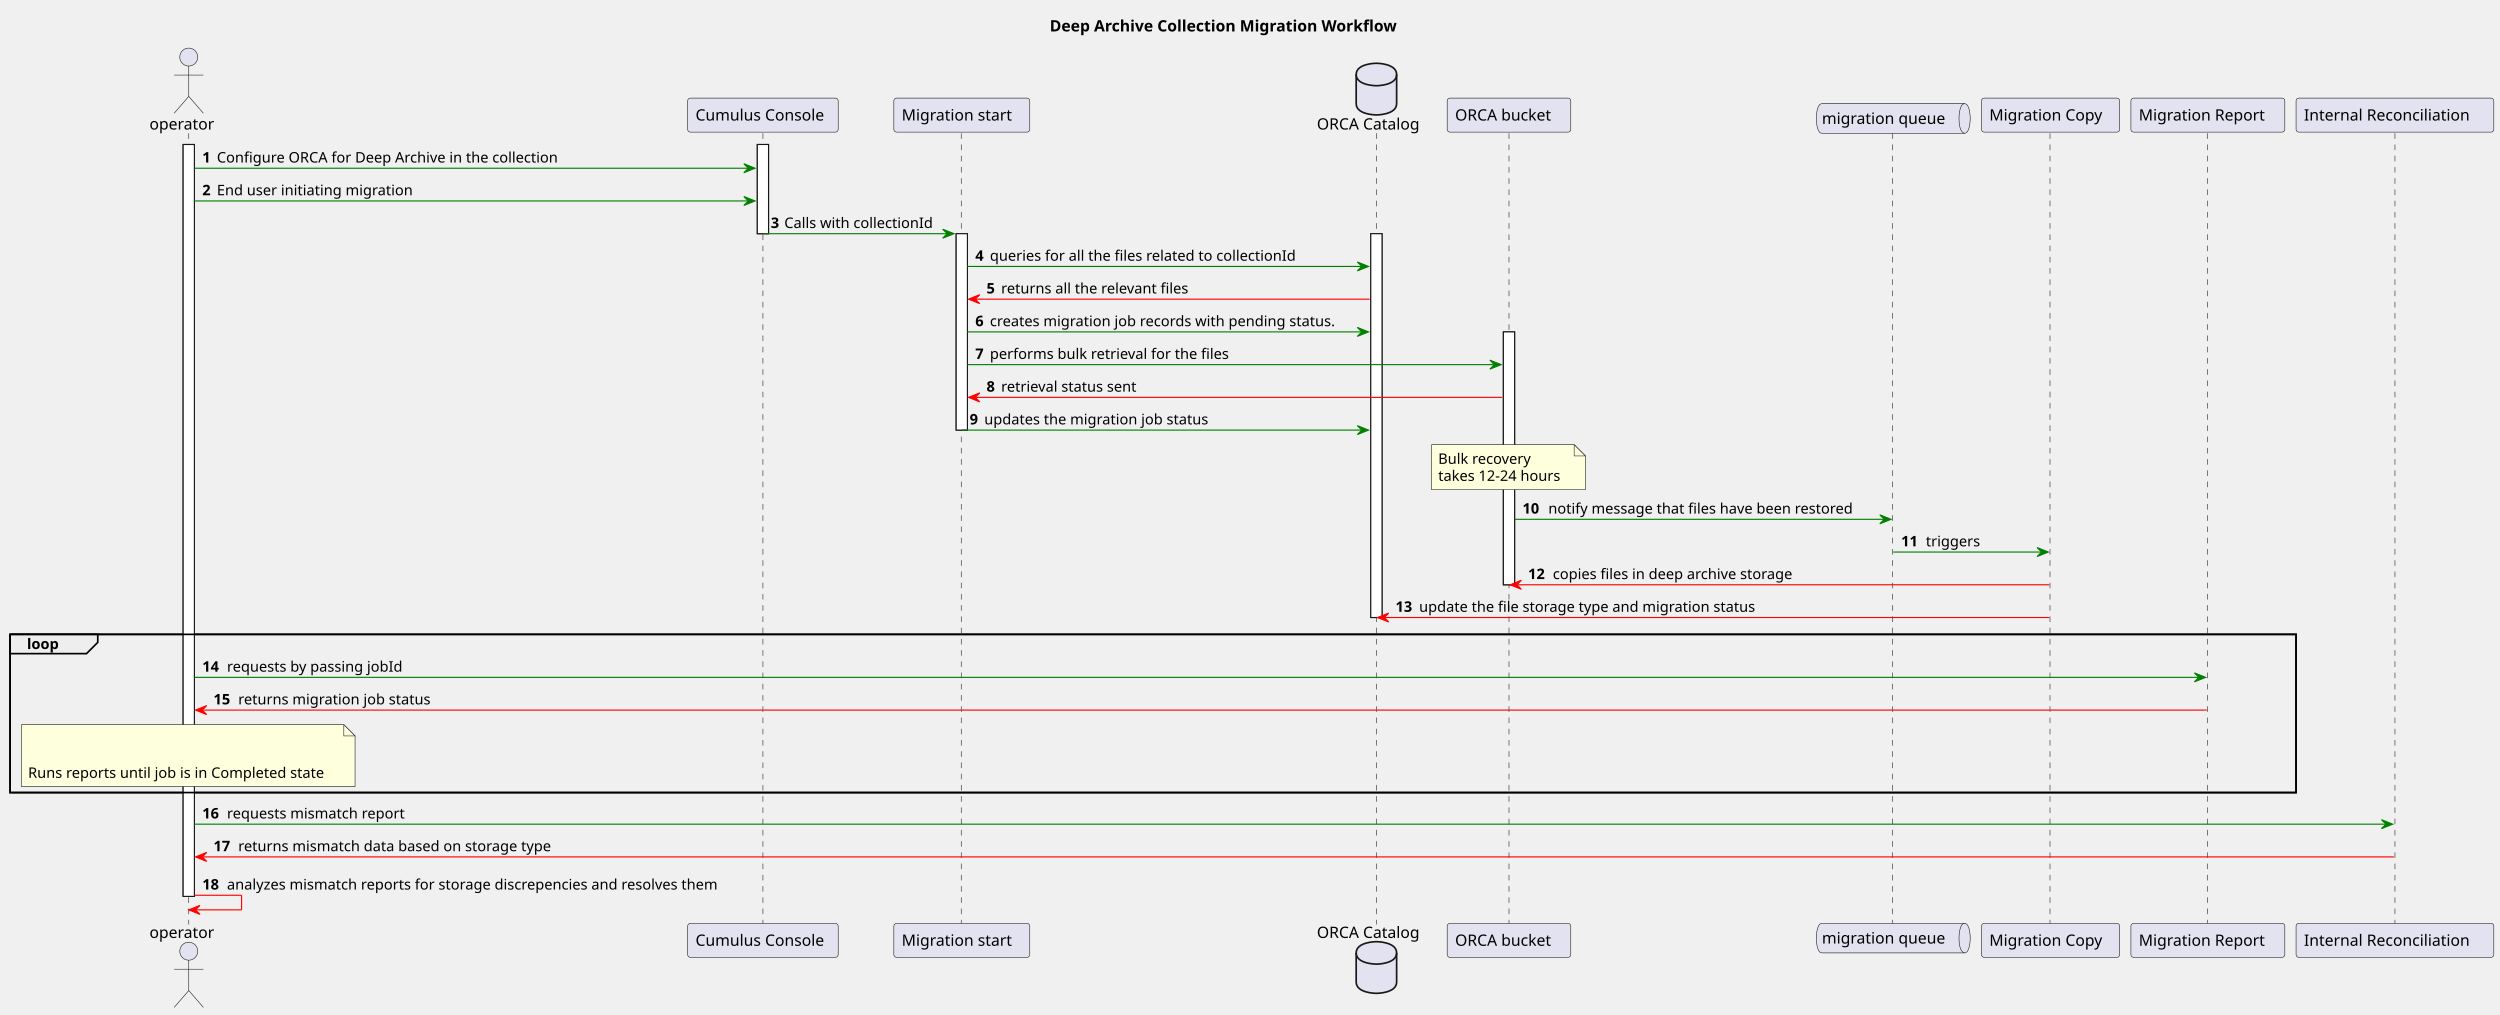
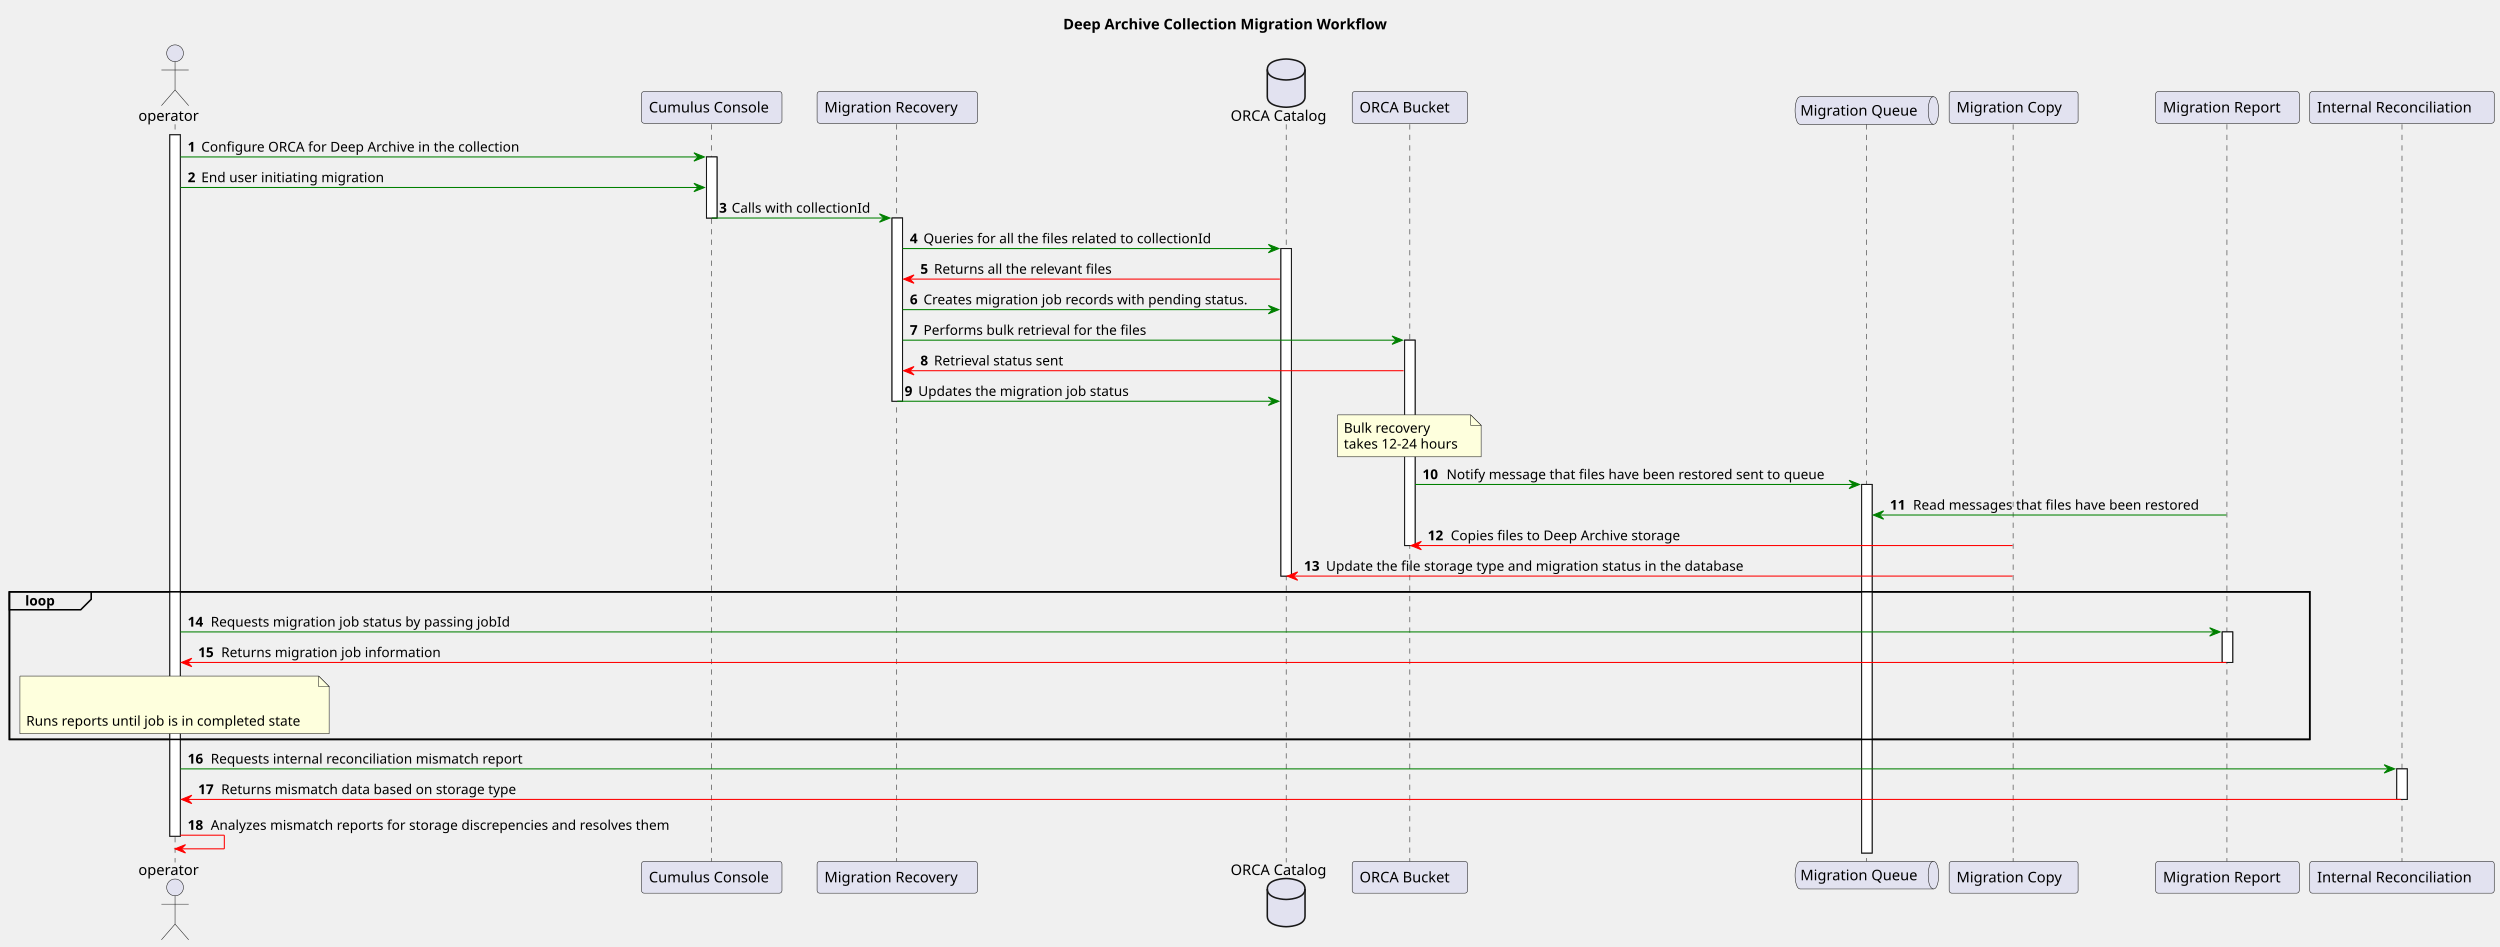
- <svg xmlns="http://www.w3.org/2000/svg" contentStyleType="text/css" height="903px" preserveAspectRatio="none" style="width:2225px;height:903px;background:#FFFFFF;" version="1.1" viewBox="0 0 2225 903" width="2225px" zoomAndPan="magnify">
+ <svg xmlns="http://www.w3.org/2000/svg" contentStyleType="text/css" height="903px" preserveAspectRatio="none" style="width:2385px;height:903px;background:#FFFFFF;" version="1.1" viewBox="0 0 2385 903" width="2385px" zoomAndPan="magnify">
  <defs />
  <g>
-     <rect height="26.297" id="_title" style="stroke:#00000000;stroke-width:1.0;fill:none;" width="365" x="929.25" y="10" />
-     <text fill="#000000" font-family="sans-serif" font-size="14" font-weight="bold" lengthAdjust="spacing" textLength="355" x="934.25" y="27.995">Deep Archive Collection Migration Workflow</text>
-     <rect fill="#FFFFFF" height="669.188" style="stroke:#181818;stroke-width:1.0;" width="10" x="163" y="128.594" />
-     <rect fill="#FFFFFF" height="79.398" style="stroke:#181818;stroke-width:1.0;" width="10" x="674" y="128.594" />
+     <rect height="26.297" id="_title" style="stroke:#00000000;stroke-width:1.0;fill:none;" width="365" x="1009.25" y="10" />
+     <text fill="#000000" font-family="sans-serif" font-size="14" font-weight="bold" lengthAdjust="spacing" textLength="355" x="1014.25" y="27.995">Deep Archive Collection Migration Workflow</text>
+     <rect fill="#FFFFFF" height="669.188" style="stroke:#181818;stroke-width:1.0;" width="10" x="162" y="128.594" />
+     <rect fill="#FFFFFF" height="58.266" style="stroke:#181818;stroke-width:1.0;" width="10" x="674" y="149.727" />
    <rect fill="#FFFFFF" height="174.797" style="stroke:#181818;stroke-width:1.0;" width="10" x="851" y="207.992" />
-     <rect fill="#FFFFFF" height="341.594" style="stroke:#181818;stroke-width:1.0;" width="10" x="1220" y="207.992" />
-     <rect fill="#FFFFFF" height="225.062" style="stroke:#181818;stroke-width:1.0;" width="10" x="1338" y="295.391" />
-     <rect height="140.797" style="stroke:#000000;stroke-width:1.5;fill:none;" width="2034.5" x="9" y="564.586" />
-     <line style="stroke:#181818;stroke-width:0.5;fill:none;stroke-dasharray:5.0,5.0;" x1="168" x2="168" y1="118.594" y2="822.781" />
+     <rect fill="#FFFFFF" height="312.461" style="stroke:#181818;stroke-width:1.0;" width="10" x="1222" y="237.125" />
+     <rect fill="#FFFFFF" height="195.93" style="stroke:#181818;stroke-width:1.0;" width="10" x="1340" y="324.523" />
+     <rect fill="#FFFFFF" height="351.594" style="stroke:#181818;stroke-width:1.0;" width="10" x="1776" y="462.188" />
+     <rect fill="#FFFFFF" height="29.133" style="stroke:#181818;stroke-width:1.0;" width="10" x="2120" y="602.852" />
+     <rect fill="#FFFFFF" height="29.133" style="stroke:#181818;stroke-width:1.0;" width="10" x="2286.5" y="733.516" />
+     <rect height="140.797" style="stroke:#000000;stroke-width:1.5;fill:none;" width="2194.5" x="9" y="564.586" />
+     <line style="stroke:#181818;stroke-width:0.5;fill:none;stroke-dasharray:5.0,5.0;" x1="167" x2="167" y1="118.594" y2="822.781" />
    <line style="stroke:#181818;stroke-width:0.5;fill:none;stroke-dasharray:5.0,5.0;" x1="679" x2="679" y1="118.594" y2="822.781" />
    <line style="stroke:#181818;stroke-width:0.5;fill:none;stroke-dasharray:5.0,5.0;" x1="855.5" x2="855.5" y1="118.594" y2="822.781" />
-     <line style="stroke:#181818;stroke-width:0.5;fill:none;stroke-dasharray:5.0,5.0;" x1="1225" x2="1225" y1="118.594" y2="822.781" />
-     <line style="stroke:#181818;stroke-width:0.5;fill:none;stroke-dasharray:5.0,5.0;" x1="1343" x2="1343" y1="118.594" y2="822.781" />
-     <line style="stroke:#181818;stroke-width:0.5;fill:none;stroke-dasharray:5.0,5.0;" x1="1684.5" x2="1684.5" y1="118.594" y2="822.781" />
-     <line style="stroke:#181818;stroke-width:0.5;fill:none;stroke-dasharray:5.0,5.0;" x1="1824.5" x2="1824.5" y1="118.594" y2="822.781" />
-     <line style="stroke:#181818;stroke-width:0.5;fill:none;stroke-dasharray:5.0,5.0;" x1="1964.5" x2="1964.5" y1="118.594" y2="822.781" />
-     <line style="stroke:#181818;stroke-width:0.5;fill:none;stroke-dasharray:5.0,5.0;" x1="2131.5" x2="2131.5" y1="118.594" y2="822.781" />
-     <text fill="#000000" font-family="sans-serif" font-size="14" lengthAdjust="spacing" textLength="64" x="133" y="115.292">operator</text>
-     <ellipse cx="168" cy="50.797" fill="#E2E2F0" rx="8" ry="8" style="stroke:#181818;stroke-width:0.5;" />
-     <path d="M168,58.797 L168,85.797 M155,66.797 L181,66.797 M168,85.797 L155,100.797 M168,85.797 L181,100.797 " fill="none" style="stroke:#181818;stroke-width:0.5;" />
-     <text fill="#000000" font-family="sans-serif" font-size="14" lengthAdjust="spacing" textLength="64" x="133" y="834.776">operator</text>
-     <ellipse cx="168" cy="846.578" fill="#E2E2F0" rx="8" ry="8" style="stroke:#181818;stroke-width:0.5;" />
-     <path d="M168,854.578 L168,881.578 M155,862.578 L181,862.578 M168,881.578 L155,896.578 M168,881.578 L181,896.578 " fill="none" style="stroke:#181818;stroke-width:0.5;" />
+     <line style="stroke:#181818;stroke-width:0.5;fill:none;stroke-dasharray:5.0,5.0;" x1="1227" x2="1227" y1="118.594" y2="822.781" />
+     <line style="stroke:#181818;stroke-width:0.5;fill:none;stroke-dasharray:5.0,5.0;" x1="1345" x2="1345" y1="118.594" y2="822.781" />
+     <line style="stroke:#181818;stroke-width:0.5;fill:none;stroke-dasharray:5.0,5.0;" x1="1780.5" x2="1780.5" y1="118.594" y2="822.781" />
+     <line style="stroke:#181818;stroke-width:0.5;fill:none;stroke-dasharray:5.0,5.0;" x1="1920.5" x2="1920.5" y1="118.594" y2="822.781" />
+     <line style="stroke:#181818;stroke-width:0.5;fill:none;stroke-dasharray:5.0,5.0;" x1="2124.5" x2="2124.5" y1="118.594" y2="822.781" />
+     <line style="stroke:#181818;stroke-width:0.5;fill:none;stroke-dasharray:5.0,5.0;" x1="2291.5" x2="2291.5" y1="118.594" y2="822.781" />
+     <text fill="#000000" font-family="sans-serif" font-size="14" lengthAdjust="spacing" textLength="64" x="132" y="115.292">operator</text>
+     <ellipse cx="167" cy="50.797" fill="#E2E2F0" rx="8" ry="8" style="stroke:#181818;stroke-width:0.5;" />
+     <path d="M167,58.797 L167,85.797 M154,66.797 L180,66.797 M167,85.797 L154,100.797 M167,85.797 L180,100.797 " fill="none" style="stroke:#181818;stroke-width:0.5;" />
+     <text fill="#000000" font-family="sans-serif" font-size="14" lengthAdjust="spacing" textLength="64" x="132" y="834.776">operator</text>
+     <ellipse cx="167" cy="846.578" fill="#E2E2F0" rx="8" ry="8" style="stroke:#181818;stroke-width:0.5;" />
+     <path d="M167,854.578 L167,881.578 M154,862.578 L180,862.578 M167,881.578 L154,896.578 M167,881.578 L180,896.578 " fill="none" style="stroke:#181818;stroke-width:0.5;" />
    <rect fill="#E2E2F0" height="30.297" rx="2.5" ry="2.5" style="stroke:#181818;stroke-width:0.5;" width="134" x="612" y="87.297" />
    <text fill="#000000" font-family="sans-serif" font-size="14" lengthAdjust="spacing" textLength="120" x="619" y="107.292">Cumulus Console</text>
    <rect fill="#E2E2F0" height="30.297" rx="2.5" ry="2.5" style="stroke:#181818;stroke-width:0.5;" width="134" x="612" y="821.781" />
    <text fill="#000000" font-family="sans-serif" font-size="14" lengthAdjust="spacing" textLength="120" x="619" y="841.776">Cumulus Console</text>
-     <rect fill="#E2E2F0" height="30.297" rx="2.5" ry="2.5" style="stroke:#181818;stroke-width:0.5;" width="121" x="795.5" y="87.297" />
-     <text fill="#000000" font-family="sans-serif" font-size="14" lengthAdjust="spacing" textLength="107" x="802.5" y="107.292">Migration start</text>
-     <rect fill="#E2E2F0" height="30.297" rx="2.5" ry="2.5" style="stroke:#181818;stroke-width:0.5;" width="121" x="795.5" y="821.781" />
-     <text fill="#000000" font-family="sans-serif" font-size="14" lengthAdjust="spacing" textLength="107" x="802.5" y="841.776">Migration start</text>
-     <text fill="#000000" font-family="sans-serif" font-size="14" lengthAdjust="spacing" textLength="100" x="1172" y="115.292">ORCA Catalog</text>
-     <path d="M1207,66.297 C1207,56.297 1225,56.297 1225,56.297 C1225,56.297 1243,56.297 1243,66.297 L1243,92.297 C1243,102.297 1225,102.297 1225,102.297 C1225,102.297 1207,102.297 1207,92.297 L1207,66.297 " fill="#E2E2F0" style="stroke:#181818;stroke-width:1.5;" />
-     <path d="M1207,66.297 C1207,76.297 1225,76.297 1225,76.297 C1225,76.297 1243,76.297 1243,66.297 " fill="none" style="stroke:#181818;stroke-width:1.5;" />
-     <text fill="#000000" font-family="sans-serif" font-size="14" lengthAdjust="spacing" textLength="100" x="1172" y="834.776">ORCA Catalog</text>
-     <path d="M1207,848.078 C1207,838.078 1225,838.078 1225,838.078 C1225,838.078 1243,838.078 1243,848.078 L1243,874.078 C1243,884.078 1225,884.078 1225,884.078 C1225,884.078 1207,884.078 1207,874.078 L1207,848.078 " fill="#E2E2F0" style="stroke:#181818;stroke-width:1.5;" />
-     <path d="M1207,848.078 C1207,858.078 1225,858.078 1225,858.078 C1225,858.078 1243,858.078 1243,848.078 " fill="none" style="stroke:#181818;stroke-width:1.5;" />
-     <rect fill="#E2E2F0" height="30.297" rx="2.5" ry="2.5" style="stroke:#181818;stroke-width:0.5;" width="110" x="1288" y="87.297" />
-     <text fill="#000000" font-family="sans-serif" font-size="14" lengthAdjust="spacing" textLength="96" x="1295" y="107.292">ORCA bucket</text>
-     <rect fill="#E2E2F0" height="30.297" rx="2.5" ry="2.5" style="stroke:#181818;stroke-width:0.5;" width="110" x="1288" y="821.781" />
-     <text fill="#000000" font-family="sans-serif" font-size="14" lengthAdjust="spacing" textLength="96" x="1295" y="841.776">ORCA bucket</text>
-     <path d="M1621.5,92.297 L1748.5,92.297 C1753.5,92.297 1753.5,105.445 1753.5,105.445 C1753.5,105.445 1753.5,118.594 1748.5,118.594 L1621.5,118.594 C1616.5,118.594 1616.5,105.445 1616.5,105.445 C1616.5,105.445 1616.5,92.297 1621.5,92.297 " fill="#E2E2F0" style="stroke:#181818;stroke-width:0.5;" />
-     <path d="M1748.5,92.297 C1743.5,92.297 1743.5,105.445 1743.5,105.445 C1743.5,118.594 1748.5,118.594 1748.5,118.594 " fill="none" style="stroke:#181818;stroke-width:0.5;" />
-     <text fill="#000000" font-family="sans-serif" font-size="14" lengthAdjust="spacing" textLength="117" x="1621.5" y="110.292">migration queue</text>
-     <path d="M1621.5,821.781 L1748.5,821.781 C1753.5,821.781 1753.5,834.93 1753.5,834.93 C1753.5,834.93 1753.5,848.078 1748.5,848.078 L1621.5,848.078 C1616.5,848.078 1616.5,834.93 1616.5,834.93 C1616.5,834.93 1616.5,821.781 1621.5,821.781 " fill="#E2E2F0" style="stroke:#181818;stroke-width:0.5;" />
-     <path d="M1748.5,821.781 C1743.5,821.781 1743.5,834.93 1743.5,834.93 C1743.5,848.078 1748.5,848.078 1748.5,848.078 " fill="none" style="stroke:#181818;stroke-width:0.5;" />
-     <text fill="#000000" font-family="sans-serif" font-size="14" lengthAdjust="spacing" textLength="117" x="1621.5" y="839.776">migration queue</text>
-     <rect fill="#E2E2F0" height="30.297" rx="2.5" ry="2.5" style="stroke:#181818;stroke-width:0.5;" width="123" x="1763.5" y="87.297" />
-     <text fill="#000000" font-family="sans-serif" font-size="14" lengthAdjust="spacing" textLength="109" x="1770.5" y="107.292">Migration Copy</text>
-     <rect fill="#E2E2F0" height="30.297" rx="2.5" ry="2.5" style="stroke:#181818;stroke-width:0.5;" width="123" x="1763.5" y="821.781" />
-     <text fill="#000000" font-family="sans-serif" font-size="14" lengthAdjust="spacing" textLength="109" x="1770.5" y="841.776">Migration Copy</text>
-     <rect fill="#E2E2F0" height="30.297" rx="2.5" ry="2.5" style="stroke:#181818;stroke-width:0.5;" width="137" x="1896.5" y="87.297" />
-     <text fill="#000000" font-family="sans-serif" font-size="14" lengthAdjust="spacing" textLength="123" x="1903.5" y="107.292">Migration Report</text>
-     <rect fill="#E2E2F0" height="30.297" rx="2.5" ry="2.5" style="stroke:#181818;stroke-width:0.5;" width="137" x="1896.5" y="821.781" />
-     <text fill="#000000" font-family="sans-serif" font-size="14" lengthAdjust="spacing" textLength="123" x="1903.5" y="841.776">Migration Report</text>
-     <rect fill="#E2E2F0" height="30.297" rx="2.5" ry="2.5" style="stroke:#181818;stroke-width:0.5;" width="176" x="2043.5" y="87.297" />
-     <text fill="#000000" font-family="sans-serif" font-size="14" lengthAdjust="spacing" textLength="162" x="2050.5" y="107.292">Internal Reconciliation</text>
-     <rect fill="#E2E2F0" height="30.297" rx="2.5" ry="2.5" style="stroke:#181818;stroke-width:0.5;" width="176" x="2043.5" y="821.781" />
-     <text fill="#000000" font-family="sans-serif" font-size="14" lengthAdjust="spacing" textLength="162" x="2050.5" y="841.776">Internal Reconciliation</text>
-     <rect fill="#FFFFFF" height="669.188" style="stroke:#181818;stroke-width:1.0;" width="10" x="163" y="128.594" />
-     <rect fill="#FFFFFF" height="79.398" style="stroke:#181818;stroke-width:1.0;" width="10" x="674" y="128.594" />
+     <rect fill="#E2E2F0" height="30.297" rx="2.5" ry="2.5" style="stroke:#181818;stroke-width:0.5;" width="153" x="779.5" y="87.297" />
+     <text fill="#000000" font-family="sans-serif" font-size="14" lengthAdjust="spacing" textLength="139" x="786.5" y="107.292">Migration Recovery</text>
+     <rect fill="#E2E2F0" height="30.297" rx="2.5" ry="2.5" style="stroke:#181818;stroke-width:0.5;" width="153" x="779.5" y="821.781" />
+     <text fill="#000000" font-family="sans-serif" font-size="14" lengthAdjust="spacing" textLength="139" x="786.5" y="841.776">Migration Recovery</text>
+     <text fill="#000000" font-family="sans-serif" font-size="14" lengthAdjust="spacing" textLength="100" x="1174" y="115.292">ORCA Catalog</text>
+     <path d="M1209,66.297 C1209,56.297 1227,56.297 1227,56.297 C1227,56.297 1245,56.297 1245,66.297 L1245,92.297 C1245,102.297 1227,102.297 1227,102.297 C1227,102.297 1209,102.297 1209,92.297 L1209,66.297 " fill="#E2E2F0" style="stroke:#181818;stroke-width:1.5;" />
+     <path d="M1209,66.297 C1209,76.297 1227,76.297 1227,76.297 C1227,76.297 1245,76.297 1245,66.297 " fill="none" style="stroke:#181818;stroke-width:1.5;" />
+     <text fill="#000000" font-family="sans-serif" font-size="14" lengthAdjust="spacing" textLength="100" x="1174" y="834.776">ORCA Catalog</text>
+     <path d="M1209,848.078 C1209,838.078 1227,838.078 1227,838.078 C1227,838.078 1245,838.078 1245,848.078 L1245,874.078 C1245,884.078 1227,884.078 1227,884.078 C1227,884.078 1209,884.078 1209,874.078 L1209,848.078 " fill="#E2E2F0" style="stroke:#181818;stroke-width:1.5;" />
+     <path d="M1209,848.078 C1209,858.078 1227,858.078 1227,858.078 C1227,858.078 1245,858.078 1245,848.078 " fill="none" style="stroke:#181818;stroke-width:1.5;" />
+     <rect fill="#E2E2F0" height="30.297" rx="2.5" ry="2.5" style="stroke:#181818;stroke-width:0.5;" width="110" x="1290" y="87.297" />
+     <text fill="#000000" font-family="sans-serif" font-size="14" lengthAdjust="spacing" textLength="96" x="1297" y="107.292">ORCA Bucket</text>
+     <rect fill="#E2E2F0" height="30.297" rx="2.5" ry="2.5" style="stroke:#181818;stroke-width:0.5;" width="110" x="1290" y="821.781" />
+     <text fill="#000000" font-family="sans-serif" font-size="14" lengthAdjust="spacing" textLength="96" x="1297" y="841.776">ORCA Bucket</text>
+     <path d="M1717.5,92.297 L1844.5,92.297 C1849.5,92.297 1849.5,105.445 1849.5,105.445 C1849.5,105.445 1849.5,118.594 1844.5,118.594 L1717.5,118.594 C1712.5,118.594 1712.5,105.445 1712.5,105.445 C1712.5,105.445 1712.5,92.297 1717.5,92.297 " fill="#E2E2F0" style="stroke:#181818;stroke-width:0.5;" />
+     <path d="M1844.5,92.297 C1839.5,92.297 1839.5,105.445 1839.5,105.445 C1839.5,118.594 1844.5,118.594 1844.5,118.594 " fill="none" style="stroke:#181818;stroke-width:0.5;" />
+     <text fill="#000000" font-family="sans-serif" font-size="14" lengthAdjust="spacing" textLength="117" x="1717.5" y="110.292">Migration Queue</text>
+     <path d="M1717.5,821.781 L1844.5,821.781 C1849.5,821.781 1849.5,834.93 1849.5,834.93 C1849.5,834.93 1849.5,848.078 1844.5,848.078 L1717.5,848.078 C1712.5,848.078 1712.5,834.93 1712.5,834.93 C1712.5,834.93 1712.5,821.781 1717.5,821.781 " fill="#E2E2F0" style="stroke:#181818;stroke-width:0.5;" />
+     <path d="M1844.5,821.781 C1839.5,821.781 1839.5,834.93 1839.5,834.93 C1839.5,848.078 1844.5,848.078 1844.5,848.078 " fill="none" style="stroke:#181818;stroke-width:0.5;" />
+     <text fill="#000000" font-family="sans-serif" font-size="14" lengthAdjust="spacing" textLength="117" x="1717.5" y="839.776">Migration Queue</text>
+     <rect fill="#E2E2F0" height="30.297" rx="2.5" ry="2.5" style="stroke:#181818;stroke-width:0.5;" width="123" x="1859.5" y="87.297" />
+     <text fill="#000000" font-family="sans-serif" font-size="14" lengthAdjust="spacing" textLength="109" x="1866.5" y="107.292">Migration Copy</text>
+     <rect fill="#E2E2F0" height="30.297" rx="2.5" ry="2.5" style="stroke:#181818;stroke-width:0.5;" width="123" x="1859.5" y="821.781" />
+     <text fill="#000000" font-family="sans-serif" font-size="14" lengthAdjust="spacing" textLength="109" x="1866.5" y="841.776">Migration Copy</text>
+     <rect fill="#E2E2F0" height="30.297" rx="2.5" ry="2.5" style="stroke:#181818;stroke-width:0.5;" width="137" x="2056.5" y="87.297" />
+     <text fill="#000000" font-family="sans-serif" font-size="14" lengthAdjust="spacing" textLength="123" x="2063.5" y="107.292">Migration Report</text>
+     <rect fill="#E2E2F0" height="30.297" rx="2.5" ry="2.5" style="stroke:#181818;stroke-width:0.5;" width="137" x="2056.5" y="821.781" />
+     <text fill="#000000" font-family="sans-serif" font-size="14" lengthAdjust="spacing" textLength="123" x="2063.5" y="841.776">Migration Report</text>
+     <rect fill="#E2E2F0" height="30.297" rx="2.5" ry="2.5" style="stroke:#181818;stroke-width:0.5;" width="176" x="2203.5" y="87.297" />
+     <text fill="#000000" font-family="sans-serif" font-size="14" lengthAdjust="spacing" textLength="162" x="2210.5" y="107.292">Internal Reconciliation</text>
+     <rect fill="#E2E2F0" height="30.297" rx="2.5" ry="2.5" style="stroke:#181818;stroke-width:0.5;" width="176" x="2203.5" y="821.781" />
+     <text fill="#000000" font-family="sans-serif" font-size="14" lengthAdjust="spacing" textLength="162" x="2210.5" y="841.776">Internal Reconciliation</text>
+     <rect fill="#FFFFFF" height="669.188" style="stroke:#181818;stroke-width:1.0;" width="10" x="162" y="128.594" />
+     <rect fill="#FFFFFF" height="58.266" style="stroke:#181818;stroke-width:1.0;" width="10" x="674" y="149.727" />
    <rect fill="#FFFFFF" height="174.797" style="stroke:#181818;stroke-width:1.0;" width="10" x="851" y="207.992" />
-     <rect fill="#FFFFFF" height="341.594" style="stroke:#181818;stroke-width:1.0;" width="10" x="1220" y="207.992" />
-     <rect fill="#FFFFFF" height="225.062" style="stroke:#181818;stroke-width:1.0;" width="10" x="1338" y="295.391" />
+     <rect fill="#FFFFFF" height="312.461" style="stroke:#181818;stroke-width:1.0;" width="10" x="1222" y="237.125" />
+     <rect fill="#FFFFFF" height="195.93" style="stroke:#181818;stroke-width:1.0;" width="10" x="1340" y="324.523" />
+     <rect fill="#FFFFFF" height="351.594" style="stroke:#181818;stroke-width:1.0;" width="10" x="1776" y="462.188" />
+     <rect fill="#FFFFFF" height="29.133" style="stroke:#181818;stroke-width:1.0;" width="10" x="2120" y="602.852" />
+     <rect fill="#FFFFFF" height="29.133" style="stroke:#181818;stroke-width:1.0;" width="10" x="2286.5" y="733.516" />
    <polygon fill="#008000" points="662,145.727,672,149.727,662,153.727,666,149.727" style="stroke:#008000;stroke-width:1.0;" />
-     <line style="stroke:#008000;stroke-width:1.0;" x1="173" x2="668" y1="149.727" y2="149.727" />
-     <text fill="#000000" font-family="sans-serif" font-size="13" font-weight="bold" lengthAdjust="spacing" textLength="9" x="180" y="144.661">1</text>
-     <text fill="#000000" font-family="sans-serif" font-size="13" lengthAdjust="spacing" textLength="319" x="193" y="144.661">Configure ORCA for Deep Archive in the collection</text>
+     <line style="stroke:#008000;stroke-width:1.0;" x1="172" x2="668" y1="149.727" y2="149.727" />
+     <text fill="#000000" font-family="sans-serif" font-size="13" font-weight="bold" lengthAdjust="spacing" textLength="9" x="179" y="144.661">1</text>
+     <text fill="#000000" font-family="sans-serif" font-size="13" lengthAdjust="spacing" textLength="319" x="192" y="144.661">Configure ORCA for Deep Archive in the collection</text>
    <polygon fill="#008000" points="662,174.859,672,178.859,662,182.859,666,178.859" style="stroke:#008000;stroke-width:1.0;" />
-     <line style="stroke:#008000;stroke-width:1.0;" x1="173" x2="668" y1="178.859" y2="178.859" />
-     <text fill="#000000" font-family="sans-serif" font-size="13" font-weight="bold" lengthAdjust="spacing" textLength="9" x="180" y="173.793">2</text>
-     <text fill="#000000" font-family="sans-serif" font-size="13" lengthAdjust="spacing" textLength="179" x="193" y="173.793">End user initiating migration</text>
+     <line style="stroke:#008000;stroke-width:1.0;" x1="172" x2="668" y1="178.859" y2="178.859" />
+     <text fill="#000000" font-family="sans-serif" font-size="13" font-weight="bold" lengthAdjust="spacing" textLength="9" x="179" y="173.793">2</text>
+     <text fill="#000000" font-family="sans-serif" font-size="13" lengthAdjust="spacing" textLength="179" x="192" y="173.793">End user initiating migration</text>
    <polygon fill="#008000" points="839,203.992,849,207.992,839,211.992,843,207.992" style="stroke:#008000;stroke-width:1.0;" />
    <line style="stroke:#008000;stroke-width:1.0;" x1="679" x2="845" y1="207.992" y2="207.992" />
    <text fill="#000000" font-family="sans-serif" font-size="13" font-weight="bold" lengthAdjust="spacing" textLength="8" x="686" y="202.926">3</text>
    <text fill="#000000" font-family="sans-serif" font-size="13" lengthAdjust="spacing" textLength="136" x="698" y="202.926">Calls with collectionId</text>
-     <polygon fill="#008000" points="1208,233.125,1218,237.125,1208,241.125,1212,237.125" style="stroke:#008000;stroke-width:1.0;" />
-     <line style="stroke:#008000;stroke-width:1.0;" x1="861" x2="1214" y1="237.125" y2="237.125" />
+     <polygon fill="#008000" points="1210,233.125,1220,237.125,1210,241.125,1214,237.125" style="stroke:#008000;stroke-width:1.0;" />
+     <line style="stroke:#008000;stroke-width:1.0;" x1="861" x2="1216" y1="237.125" y2="237.125" />
    <text fill="#000000" font-family="sans-serif" font-size="13" font-weight="bold" lengthAdjust="spacing" textLength="9" x="868" y="232.059">4</text>
-     <text fill="#000000" font-family="sans-serif" font-size="13" lengthAdjust="spacing" textLength="283" x="881" y="232.059">queries for all the files related to collectionId</text>
+     <text fill="#000000" font-family="sans-serif" font-size="13" lengthAdjust="spacing" textLength="285" x="881" y="232.059">Queries for all the files related to collectionId</text>
    <polygon fill="#FF0000" points="872,262.258,862,266.258,872,270.258,868,266.258" style="stroke:#FF0000;stroke-width:1.0;" />
-     <line style="stroke:#FF0000;stroke-width:1.0;" x1="866" x2="1219" y1="266.258" y2="266.258" />
+     <line style="stroke:#FF0000;stroke-width:1.0;" x1="866" x2="1221" y1="266.258" y2="266.258" />
    <text fill="#000000" font-family="sans-serif" font-size="13" font-weight="bold" lengthAdjust="spacing" textLength="9" x="878" y="261.192">5</text>
-     <text fill="#000000" font-family="sans-serif" font-size="13" lengthAdjust="spacing" textLength="176" x="891" y="261.192">returns all the relevant files</text>
-     <polygon fill="#008000" points="1208,291.391,1218,295.391,1208,299.391,1212,295.391" style="stroke:#008000;stroke-width:1.0;" />
-     <line style="stroke:#008000;stroke-width:1.0;" x1="861" x2="1214" y1="295.391" y2="295.391" />
+     <text fill="#000000" font-family="sans-serif" font-size="13" lengthAdjust="spacing" textLength="180" x="891" y="261.192">Returns all the relevant files</text>
+     <polygon fill="#008000" points="1210,291.391,1220,295.391,1210,299.391,1214,295.391" style="stroke:#008000;stroke-width:1.0;" />
+     <line style="stroke:#008000;stroke-width:1.0;" x1="861" x2="1216" y1="295.391" y2="295.391" />
    <text fill="#000000" font-family="sans-serif" font-size="13" font-weight="bold" lengthAdjust="spacing" textLength="9" x="868" y="290.325">6</text>
-     <text fill="#000000" font-family="sans-serif" font-size="13" lengthAdjust="spacing" textLength="322" x="881" y="290.325">creates migration job records with pending status.</text>
-     <polygon fill="#008000" points="1326,320.523,1336,324.523,1326,328.523,1330,324.523" style="stroke:#008000;stroke-width:1.0;" />
-     <line style="stroke:#008000;stroke-width:1.0;" x1="861" x2="1332" y1="324.523" y2="324.523" />
+     <text fill="#000000" font-family="sans-serif" font-size="13" lengthAdjust="spacing" textLength="324" x="881" y="290.325">Creates migration job records with pending status.</text>
+     <polygon fill="#008000" points="1328,320.523,1338,324.523,1328,328.523,1332,324.523" style="stroke:#008000;stroke-width:1.0;" />
+     <line style="stroke:#008000;stroke-width:1.0;" x1="861" x2="1334" y1="324.523" y2="324.523" />
    <text fill="#000000" font-family="sans-serif" font-size="13" font-weight="bold" lengthAdjust="spacing" textLength="9" x="868" y="319.457">7</text>
-     <text fill="#000000" font-family="sans-serif" font-size="13" lengthAdjust="spacing" textLength="223" x="881" y="319.457">performs bulk retrieval for the files</text>
+     <text fill="#000000" font-family="sans-serif" font-size="13" lengthAdjust="spacing" textLength="223" x="881" y="319.457">Performs bulk retrieval for the files</text>
    <polygon fill="#FF0000" points="872,349.656,862,353.656,872,357.656,868,353.656" style="stroke:#FF0000;stroke-width:1.0;" />
-     <line style="stroke:#FF0000;stroke-width:1.0;" x1="866" x2="1337" y1="353.656" y2="353.656" />
+     <line style="stroke:#FF0000;stroke-width:1.0;" x1="866" x2="1339" y1="353.656" y2="353.656" />
    <text fill="#000000" font-family="sans-serif" font-size="13" font-weight="bold" lengthAdjust="spacing" textLength="9" x="878" y="348.59">8</text>
-     <text fill="#000000" font-family="sans-serif" font-size="13" lengthAdjust="spacing" textLength="129" x="891" y="348.59">retrieval status sent</text>
-     <polygon fill="#008000" points="1208,378.789,1218,382.789,1208,386.789,1212,382.789" style="stroke:#008000;stroke-width:1.0;" />
-     <line style="stroke:#008000;stroke-width:1.0;" x1="856" x2="1214" y1="382.789" y2="382.789" />
+     <text fill="#000000" font-family="sans-serif" font-size="13" lengthAdjust="spacing" textLength="133" x="891" y="348.59">Retrieval status sent</text>
+     <polygon fill="#008000" points="1210,378.789,1220,382.789,1210,386.789,1214,382.789" style="stroke:#008000;stroke-width:1.0;" />
+     <line style="stroke:#008000;stroke-width:1.0;" x1="856" x2="1216" y1="382.789" y2="382.789" />
    <text fill="#000000" font-family="sans-serif" font-size="13" font-weight="bold" lengthAdjust="spacing" textLength="9" x="863" y="377.723">9</text>
-     <text fill="#000000" font-family="sans-serif" font-size="13" lengthAdjust="spacing" textLength="209" x="876" y="377.723">updates the migration job status</text>
-     <path d="M1274,395.789 L1274,435.789 L1411,435.789 L1411,405.789 L1401,395.789 L1274,395.789 " fill="#FEFFDD" style="stroke:#181818;stroke-width:0.5;" />
-     <path d="M1401,395.789 L1401,405.789 L1411,405.789 L1401,395.789 " fill="#FEFFDD" style="stroke:#181818;stroke-width:0.5;" />
-     <text fill="#000000" font-family="sans-serif" font-size="13" lengthAdjust="spacing" textLength="87" x="1280" y="412.856">Bulk recovery</text>
-     <text fill="#000000" font-family="sans-serif" font-size="13" lengthAdjust="spacing" textLength="116" x="1280" y="427.989">takes 12-24 hours</text>
-     <polygon fill="#008000" points="1673,458.188,1683,462.188,1673,466.188,1677,462.188" style="stroke:#008000;stroke-width:1.0;" />
-     <line style="stroke:#008000;stroke-width:1.0;" x1="1348" x2="1679" y1="462.188" y2="462.188" />
-     <text fill="#000000" font-family="sans-serif" font-size="13" font-weight="bold" lengthAdjust="spacing" textLength="19" x="1355" y="457.122">10</text>
-     <text fill="#000000" font-family="sans-serif" font-size="13" lengthAdjust="spacing" textLength="290" x="1378" y="457.122">notify message that files have been restored</text>
-     <polygon fill="#008000" points="1813,487.32,1823,491.32,1813,495.32,1817,491.32" style="stroke:#008000;stroke-width:1.0;" />
-     <line style="stroke:#008000;stroke-width:1.0;" x1="1685" x2="1819" y1="491.32" y2="491.32" />
-     <text fill="#000000" font-family="sans-serif" font-size="13" font-weight="bold" lengthAdjust="spacing" textLength="18" x="1692" y="486.254">11</text>
-     <text fill="#000000" font-family="sans-serif" font-size="13" lengthAdjust="spacing" textLength="49" x="1714" y="486.254">triggers</text>
-     <polygon fill="#FF0000" points="1354,516.453,1344,520.453,1354,524.453,1350,520.453" style="stroke:#FF0000;stroke-width:1.0;" />
-     <line style="stroke:#FF0000;stroke-width:1.0;" x1="1348" x2="1824" y1="520.453" y2="520.453" />
-     <text fill="#000000" font-family="sans-serif" font-size="13" font-weight="bold" lengthAdjust="spacing" textLength="18" x="1360" y="515.387">12</text>
-     <text fill="#000000" font-family="sans-serif" font-size="13" lengthAdjust="spacing" textLength="226" x="1382" y="515.387">copies files in deep archive storage</text>
-     <polygon fill="#FF0000" points="1236,545.586,1226,549.586,1236,553.586,1232,549.586" style="stroke:#FF0000;stroke-width:1.0;" />
-     <line style="stroke:#FF0000;stroke-width:1.0;" x1="1230" x2="1824" y1="549.586" y2="549.586" />
-     <text fill="#000000" font-family="sans-serif" font-size="13" font-weight="bold" lengthAdjust="spacing" textLength="17" x="1242" y="544.52">13</text>
-     <text fill="#000000" font-family="sans-serif" font-size="13" lengthAdjust="spacing" textLength="316" x="1263" y="544.52">update the file storage type and migration status</text>
+     <text fill="#000000" font-family="sans-serif" font-size="13" lengthAdjust="spacing" textLength="210" x="876" y="377.723">Updates the migration job status</text>
+     <path d="M1276,395.789 L1276,435.789 L1413,435.789 L1413,405.789 L1403,395.789 L1276,395.789 " fill="#FEFFDD" style="stroke:#181818;stroke-width:0.5;" />
+     <path d="M1403,395.789 L1403,405.789 L1413,405.789 L1403,395.789 " fill="#FEFFDD" style="stroke:#181818;stroke-width:0.5;" />
+     <text fill="#000000" font-family="sans-serif" font-size="13" lengthAdjust="spacing" textLength="87" x="1282" y="412.856">Bulk recovery</text>
+     <text fill="#000000" font-family="sans-serif" font-size="13" lengthAdjust="spacing" textLength="116" x="1282" y="427.989">takes 12-24 hours</text>
+     <polygon fill="#008000" points="1764,458.188,1774,462.188,1764,466.188,1768,462.188" style="stroke:#008000;stroke-width:1.0;" />
+     <line style="stroke:#008000;stroke-width:1.0;" x1="1350" x2="1770" y1="462.188" y2="462.188" />
+     <text fill="#000000" font-family="sans-serif" font-size="13" font-weight="bold" lengthAdjust="spacing" textLength="19" x="1357" y="457.122">10</text>
+     <text fill="#000000" font-family="sans-serif" font-size="13" lengthAdjust="spacing" textLength="384" x="1380" y="457.122">Notify message that files have been restored sent to queue</text>
+     <polygon fill="#008000" points="1797,487.32,1787,491.32,1797,495.32,1793,491.32" style="stroke:#008000;stroke-width:1.0;" />
+     <line style="stroke:#008000;stroke-width:1.0;" x1="1791" x2="2124" y1="491.32" y2="491.32" />
+     <text fill="#000000" font-family="sans-serif" font-size="13" font-weight="bold" lengthAdjust="spacing" textLength="18" x="1803" y="486.254">11</text>
+     <text fill="#000000" font-family="sans-serif" font-size="13" lengthAdjust="spacing" textLength="293" x="1825" y="486.254">Read messages that files have been restored</text>
+     <polygon fill="#FF0000" points="1356,516.453,1346,520.453,1356,524.453,1352,520.453" style="stroke:#FF0000;stroke-width:1.0;" />
+     <line style="stroke:#FF0000;stroke-width:1.0;" x1="1350" x2="1920" y1="520.453" y2="520.453" />
+     <text fill="#000000" font-family="sans-serif" font-size="13" font-weight="bold" lengthAdjust="spacing" textLength="18" x="1362" y="515.387">12</text>
+     <text fill="#000000" font-family="sans-serif" font-size="13" lengthAdjust="spacing" textLength="233" x="1384" y="515.387">Copies files to Deep Archive storage</text>
+     <polygon fill="#FF0000" points="1238,545.586,1228,549.586,1238,553.586,1234,549.586" style="stroke:#FF0000;stroke-width:1.0;" />
+     <line style="stroke:#FF0000;stroke-width:1.0;" x1="1232" x2="1920" y1="549.586" y2="549.586" />
+     <text fill="#000000" font-family="sans-serif" font-size="13" font-weight="bold" lengthAdjust="spacing" textLength="17" x="1244" y="544.52">13</text>
+     <text fill="#000000" font-family="sans-serif" font-size="13" lengthAdjust="spacing" textLength="421" x="1265" y="544.52">Update the file storage type and migration status in the database</text>
    <path d="M9,564.586 L87,564.586 L87,571.719 L77,581.719 L9,581.719 L9,564.586 " fill="#EEEEEE" style="stroke:#000000;stroke-width:1.5;" />
-     <rect fill="none" height="140.797" style="stroke:#000000;stroke-width:1.5;" width="2034.5" x="9" y="564.586" />
+     <rect fill="none" height="140.797" style="stroke:#000000;stroke-width:1.5;" width="2194.5" x="9" y="564.586" />
    <text fill="#000000" font-family="sans-serif" font-size="13" font-weight="bold" lengthAdjust="spacing" textLength="33" x="24" y="577.653">loop</text>
-     <polygon fill="#008000" points="1953,598.852,1963,602.852,1953,606.852,1957,602.852" style="stroke:#008000;stroke-width:1.0;" />
-     <line style="stroke:#008000;stroke-width:1.0;" x1="173" x2="1959" y1="602.852" y2="602.852" />
-     <text fill="#000000" font-family="sans-serif" font-size="13" font-weight="bold" lengthAdjust="spacing" textLength="18" x="180" y="597.786">14</text>
-     <text fill="#000000" font-family="sans-serif" font-size="13" lengthAdjust="spacing" textLength="163" x="202" y="597.786">requests by passing jobId</text>
-     <polygon fill="#FF0000" points="184,627.984,174,631.984,184,635.984,180,631.984" style="stroke:#FF0000;stroke-width:1.0;" />
-     <line style="stroke:#FF0000;stroke-width:1.0;" x1="178" x2="1964" y1="631.984" y2="631.984" />
-     <text fill="#000000" font-family="sans-serif" font-size="13" font-weight="bold" lengthAdjust="spacing" textLength="18" x="190" y="626.918">15</text>
-     <text fill="#000000" font-family="sans-serif" font-size="13" lengthAdjust="spacing" textLength="178" x="212" y="626.918">returns migration job status</text>
-     <path d="M19,644.984 L19,699.984 L316,699.984 L316,654.984 L306,644.984 L19,644.984 " fill="#FEFFDD" style="stroke:#181818;stroke-width:0.5;" />
-     <path d="M306,644.984 L306,654.984 L316,654.984 L306,644.984 " fill="#FEFFDD" style="stroke:#181818;stroke-width:0.5;" />
+     <polygon fill="#008000" points="2108,598.852,2118,602.852,2108,606.852,2112,602.852" style="stroke:#008000;stroke-width:1.0;" />
+     <line style="stroke:#008000;stroke-width:1.0;" x1="172" x2="2114" y1="602.852" y2="602.852" />
+     <text fill="#000000" font-family="sans-serif" font-size="13" font-weight="bold" lengthAdjust="spacing" textLength="18" x="179" y="597.786">14</text>
+     <text fill="#000000" font-family="sans-serif" font-size="13" lengthAdjust="spacing" textLength="299" x="201" y="597.786">Requests migration job status by passing jobId</text>
+     <polygon fill="#FF0000" points="183,627.984,173,631.984,183,635.984,179,631.984" style="stroke:#FF0000;stroke-width:1.0;" />
+     <line style="stroke:#FF0000;stroke-width:1.0;" x1="177" x2="2124" y1="631.984" y2="631.984" />
+     <text fill="#000000" font-family="sans-serif" font-size="13" font-weight="bold" lengthAdjust="spacing" textLength="18" x="189" y="626.918">15</text>
+     <text fill="#000000" font-family="sans-serif" font-size="13" lengthAdjust="spacing" textLength="216" x="211" y="626.918">Returns migration job information</text>
+     <path d="M19,644.984 L19,699.984 L314,699.984 L314,654.984 L304,644.984 L19,644.984 " fill="#FEFFDD" style="stroke:#181818;stroke-width:0.5;" />
+     <path d="M304,644.984 L304,654.984 L314,654.984 L304,644.984 " fill="#FEFFDD" style="stroke:#181818;stroke-width:0.5;" />
    <text fill="#000000" font-family="sans-serif" font-size="13" lengthAdjust="spacing" textLength="4" x="25" y="662.051"> </text>
    <text fill="#000000" font-family="sans-serif" font-size="13" lengthAdjust="spacing" textLength="4" x="25" y="677.184"> </text>
-     <text fill="#000000" font-family="sans-serif" font-size="13" lengthAdjust="spacing" textLength="276" x="25" y="692.317">Runs reports until job is in Completed state</text>
-     <polygon fill="#008000" points="2119.5,729.516,2129.5,733.516,2119.5,737.516,2123.5,733.516" style="stroke:#008000;stroke-width:1.0;" />
-     <line style="stroke:#008000;stroke-width:1.0;" x1="173" x2="2125.5" y1="733.516" y2="733.516" />
-     <text fill="#000000" font-family="sans-serif" font-size="13" font-weight="bold" lengthAdjust="spacing" textLength="18" x="180" y="728.45">16</text>
-     <text fill="#000000" font-family="sans-serif" font-size="13" lengthAdjust="spacing" textLength="167" x="202" y="728.45">requests mismatch report</text>
-     <polygon fill="#FF0000" points="184,758.648,174,762.648,184,766.648,180,762.648" style="stroke:#FF0000;stroke-width:1.0;" />
-     <line style="stroke:#FF0000;stroke-width:1.0;" x1="178" x2="2130.5" y1="762.648" y2="762.648" />
-     <text fill="#000000" font-family="sans-serif" font-size="13" font-weight="bold" lengthAdjust="spacing" textLength="18" x="190" y="757.582">17</text>
-     <text fill="#000000" font-family="sans-serif" font-size="13" lengthAdjust="spacing" textLength="296" x="212" y="757.582">returns mismatch data based on storage type</text>
-     <line style="stroke:#FF0000;stroke-width:1.0;" x1="173" x2="215" y1="796.781" y2="796.781" />
-     <line style="stroke:#FF0000;stroke-width:1.0;" x1="215" x2="215" y1="796.781" y2="809.781" />
-     <line style="stroke:#FF0000;stroke-width:1.0;" x1="168" x2="215" y1="809.781" y2="809.781" />
-     <polygon fill="#FF0000" points="178,805.781,168,809.781,178,813.781,174,809.781" style="stroke:#FF0000;stroke-width:1.0;" />
-     <text fill="#000000" font-family="sans-serif" font-size="13" font-weight="bold" lengthAdjust="spacing" textLength="18" x="180" y="791.715">18</text>
-     <text fill="#000000" font-family="sans-serif" font-size="13" lengthAdjust="spacing" textLength="465" x="202" y="791.715">analyzes mismatch reports for storage discrepencies and resolves them</text>
+     <text fill="#000000" font-family="sans-serif" font-size="13" lengthAdjust="spacing" textLength="274" x="25" y="692.317">Runs reports until job is in completed state</text>
+     <polygon fill="#008000" points="2274.5,729.516,2284.5,733.516,2274.5,737.516,2278.5,733.516" style="stroke:#008000;stroke-width:1.0;" />
+     <line style="stroke:#008000;stroke-width:1.0;" x1="172" x2="2280.5" y1="733.516" y2="733.516" />
+     <text fill="#000000" font-family="sans-serif" font-size="13" font-weight="bold" lengthAdjust="spacing" textLength="18" x="179" y="728.45">16</text>
+     <text fill="#000000" font-family="sans-serif" font-size="13" lengthAdjust="spacing" textLength="311" x="201" y="728.45">Requests internal reconciliation mismatch report</text>
+     <polygon fill="#FF0000" points="183,758.648,173,762.648,183,766.648,179,762.648" style="stroke:#FF0000;stroke-width:1.0;" />
+     <line style="stroke:#FF0000;stroke-width:1.0;" x1="177" x2="2290.5" y1="762.648" y2="762.648" />
+     <text fill="#000000" font-family="sans-serif" font-size="13" font-weight="bold" lengthAdjust="spacing" textLength="18" x="189" y="757.582">17</text>
+     <text fill="#000000" font-family="sans-serif" font-size="13" lengthAdjust="spacing" textLength="300" x="211" y="757.582">Returns mismatch data based on storage type</text>
+     <line style="stroke:#FF0000;stroke-width:1.0;" x1="172" x2="214" y1="796.781" y2="796.781" />
+     <line style="stroke:#FF0000;stroke-width:1.0;" x1="214" x2="214" y1="796.781" y2="809.781" />
+     <line style="stroke:#FF0000;stroke-width:1.0;" x1="167" x2="214" y1="809.781" y2="809.781" />
+     <polygon fill="#FF0000" points="177,805.781,167,809.781,177,813.781,173,809.781" style="stroke:#FF0000;stroke-width:1.0;" />
+     <text fill="#000000" font-family="sans-serif" font-size="13" font-weight="bold" lengthAdjust="spacing" textLength="18" x="179" y="791.715">18</text>
+     <text fill="#000000" font-family="sans-serif" font-size="13" lengthAdjust="spacing" textLength="466" x="201" y="791.715">Analyzes mismatch reports for storage discrepencies and resolves them</text>
  </g>
</svg>
